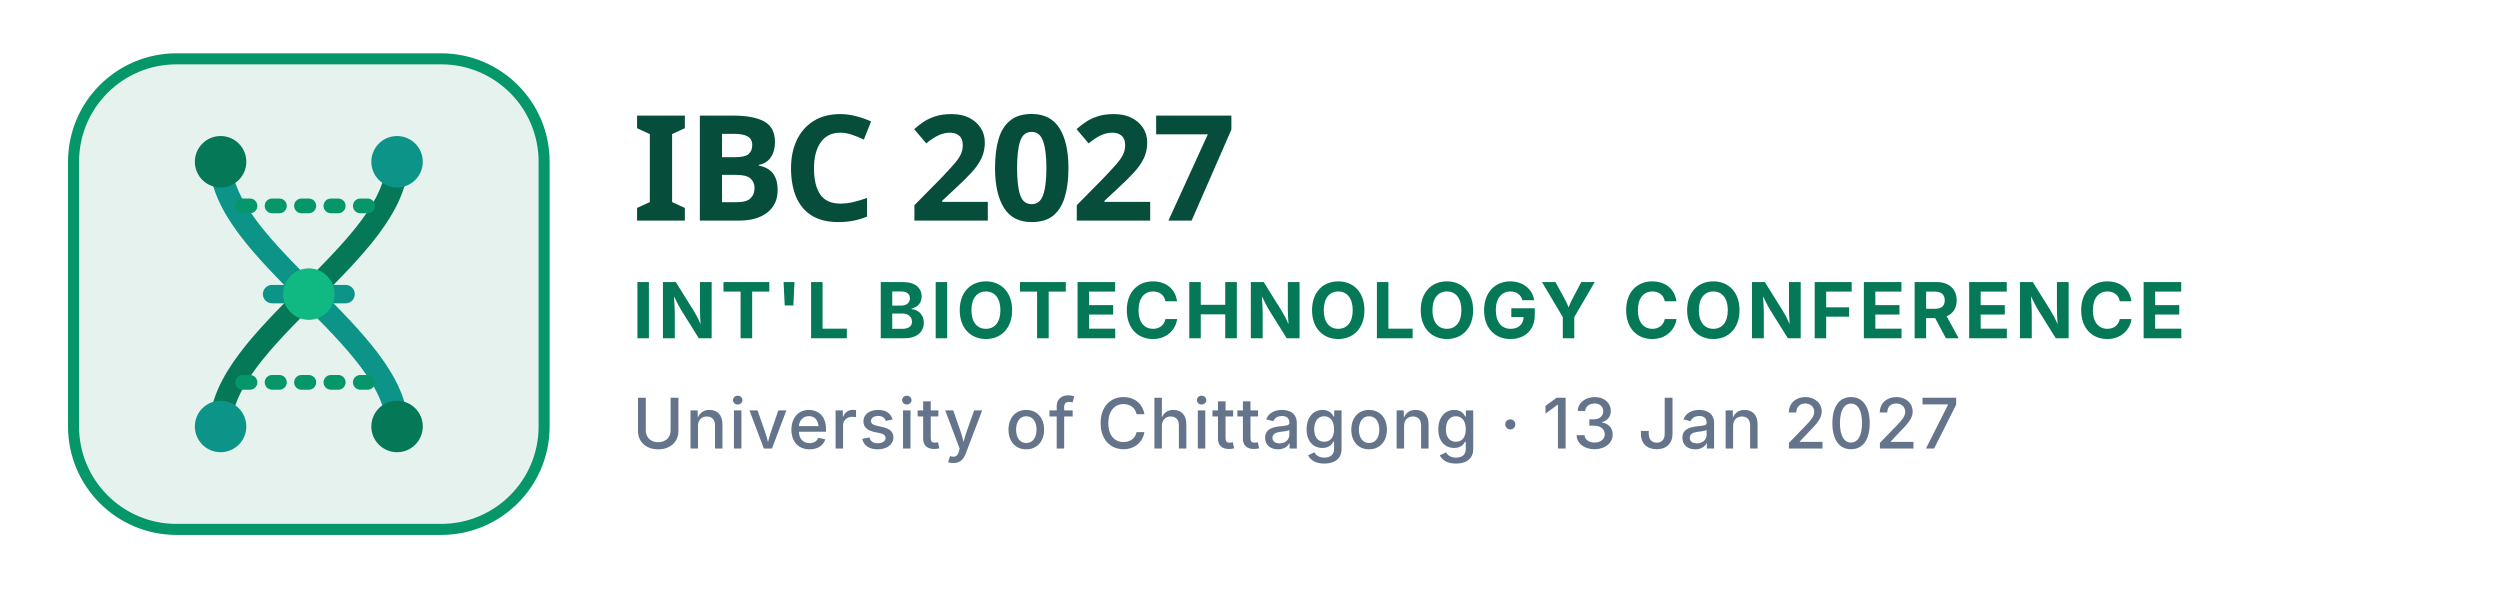
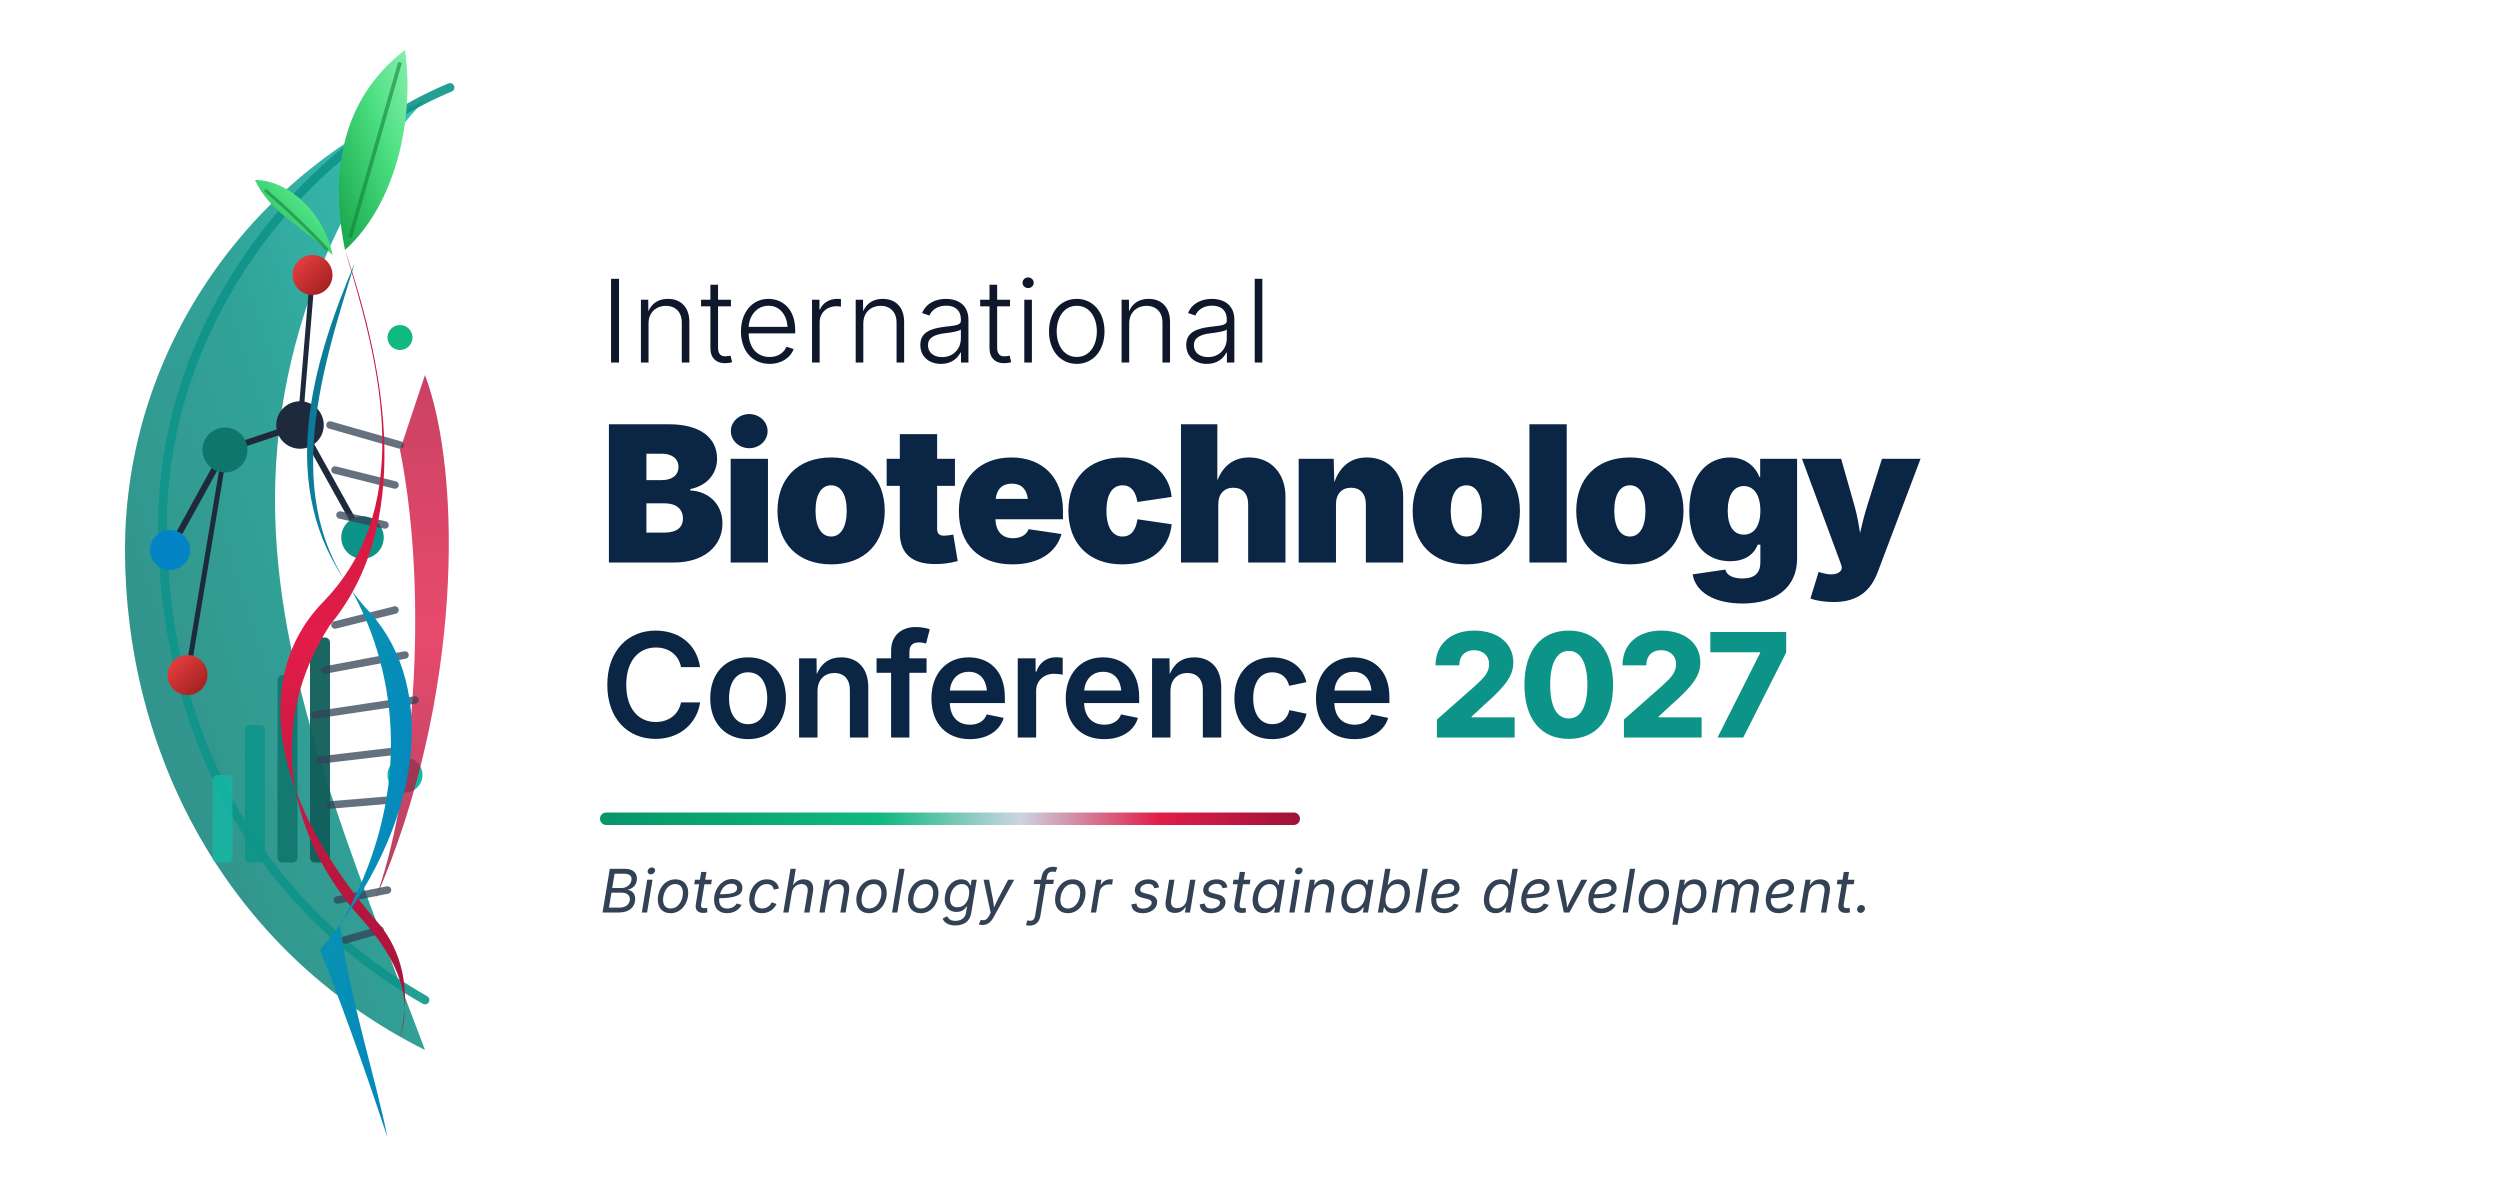
- <svg xmlns="http://www.w3.org/2000/svg" viewBox="0 0 340 80" fill="none">
-   <g transform="translate(10, 8)">
-     <rect width="64" height="64" rx="14" fill="#047857" fill-opacity="0.1" stroke="#059669" stroke-width="1.5" />
-     <path d="M20 50C20 38 44 26 44 14" stroke="#047857" stroke-width="3" stroke-linecap="round" />
-     <path d="M44 50C44 38 20 26 20 14" stroke="#0d9488" stroke-width="3" stroke-linecap="round" />
-     <line x1="23" y1="20" x2="41" y2="20" stroke="#059669" stroke-width="2" stroke-linecap="round" stroke-dasharray="1 3" />
-     <line x1="27" y1="32" x2="37" y2="32" stroke="#0d9488" stroke-width="2.5" stroke-linecap="round" />
-     <line x1="23" y1="44" x2="41" y2="44" stroke="#059669" stroke-width="2" stroke-linecap="round" stroke-dasharray="1 3" />
-     <circle cx="20" cy="14" r="3.5" fill="#047857" />
-     <circle cx="44" cy="14" r="3.5" fill="#0d9488" />
-     <circle cx="32" cy="32" r="3.5" fill="#10b981" />
-     <circle cx="20" cy="50" r="3.5" fill="#0d9488" />
-     <circle cx="44" cy="50" r="3.5" fill="#047857" />
+ <svg xmlns="http://www.w3.org/2000/svg" viewBox="0 0 1000 480" fill="none">
+   <defs>
+     <linearGradient id="leafGrad" x1="0%" y1="100%" x2="100%" y2="0%">
+       <stop offset="0%" stop-color="#16a34a" />
+       <stop offset="60%" stop-color="#4ade80" />
+       <stop offset="100%" stop-color="#86efac" />
+     </linearGradient>
+     <linearGradient id="dnaTealGrad" x1="0%" y1="0%" x2="100%" y2="100%">
+       <stop offset="0%" stop-color="#0e7490" />
+       <stop offset="50%" stop-color="#0891b2" />
+       <stop offset="100%" stop-color="#0284c7" />
+     </linearGradient>
+     <linearGradient id="dnaRedGrad" x1="0%" y1="0%" x2="0%" y2="100%">
+       <stop offset="0%" stop-color="#be123c" />
+       <stop offset="50%" stop-color="#e11d48" />
+       <stop offset="100%" stop-color="#9f1239" />
+     </linearGradient>
+     <linearGradient id="arcTeal" x1="0%" y1="100%" x2="100%" y2="0%">
+       <stop offset="0%" stop-color="#0f766e" />
+       <stop offset="60%" stop-color="#0d9488" />
+       <stop offset="100%" stop-color="#14b8a6" />
+     </linearGradient>
+     <linearGradient id="redAccent" x1="0%" y1="0%" x2="100%" y2="100%">
+       <stop offset="0%" stop-color="#ef4444" />
+       <stop offset="100%" stop-color="#991b1b" />
+     </linearGradient>
+     <linearGradient id="dividerGrad" x1="0%" y1="0%" x2="100%" y2="0%">
+       <stop offset="0%" stop-color="#059669" />
+       <stop offset="40%" stop-color="#10b981" />
+       <stop offset="60%" stop-color="#cbd5e1" />
+       <stop offset="80%" stop-color="#e11d48" />
+       <stop offset="100%" stop-color="#9f1239" />
+     </linearGradient>
+   </defs>
+   <g transform="translate(30, 20)">
+     <path d="M 140 400 C 60 360 20 280 20 200 C 20 120 70 50 140 20 C 120 40 80 100 80 180 C 80 250 110 320 140 400 Z" fill="url(#arcTeal)" opacity="0.85" />
+     <path d="M 140 380 C 70 340 35 270 35 190 C 35 110 90 40 150 15" stroke="#0d9488" stroke-width="3.5" stroke-linecap="round" fill="none" opacity="0.9" />
+     <rect x="55" y="290" width="8" height="35" rx="2" fill="#14b8a6" opacity="0.8" />
+     <rect x="68" y="270" width="8" height="55" rx="2" fill="#0d9488" opacity="0.85" />
+     <rect x="81" y="250" width="8" height="75" rx="2" fill="#0f766e" opacity="0.9" />
+     <rect x="94" y="235" width="8" height="90" rx="2" fill="#115e59" opacity="0.95" />
+     <line x1="38" y1="200" x2="60" y2="160" stroke="#1e293b" stroke-width="2.5" />
+     <line x1="60" y1="160" x2="90" y2="150" stroke="#1e293b" stroke-width="2.5" />
+     <line x1="60" y1="160" x2="45" y2="250" stroke="#1e293b" stroke-width="2" />
+     <line x1="90" y1="150" x2="115" y2="195" stroke="#1e293b" stroke-width="2.5" />
+     <line x1="90" y1="150" x2="95" y2="90" stroke="#1e293b" stroke-width="2" />
+     <circle cx="38" cy="200" r="8" fill="#0284c7" />
+     <circle cx="60" cy="160" r="9" fill="#0f766e" />
+     <circle cx="90" cy="150" r="9.5" fill="#1e293b" />
+     <circle cx="115" cy="195" r="8.5" fill="#0d9488" />
+     <circle cx="45" cy="250" r="8" fill="url(#redAccent)" />
+     <circle cx="95" cy="90" r="8" fill="url(#redAccent)" />
+     <circle cx="130" cy="115" r="5" fill="#10b981" />
+     <circle cx="132" cy="290" r="7" fill="#14b8a6" />
+     <path d="M 140 130 C 155 170 155 260 120 340 C 135 300 142 220 130 160 Z" fill="url(#dnaRedGrad)" opacity="0.8" />
+     <g stroke="#334155" stroke-width="3" stroke-linecap="round" opacity="0.75">
+       <line x1="102" y1="150" x2="130" y2="158" />
+       <line x1="104" y1="168" x2="128" y2="174" />
+       <line x1="106" y1="186" x2="124" y2="190" />
+       <line x1="104" y1="230" x2="128" y2="224" />
+       <line x1="100" y1="248" x2="132" y2="242" />
+       <line x1="96" y1="266" x2="136" y2="260" />
+       <line x1="98" y1="284" x2="132" y2="280" />
+       <line x1="102" y1="302" x2="126" y2="300" />
+       <line x1="105" y1="340" x2="125" y2="336" />
+       <line x1="108" y1="356" x2="122" y2="352" />
+     </g>
+     <path d="M 108 80 C 120 120 138 180 100 220 C 70 250 78 300 122 350 C 130 360 135 375 130 395 C 135 380 130 365 115 348 C 85 315 76 270 102 230 C 135 190 125 130 108 80 Z" fill="url(#dnaRedGrad)" />
+     <path d="M 112 85 C 98 130 80 185 118 225 C 145 255 140 310 98 360 C 110 390 120 420 125 435 C 120 410 110 380 106 350 C 135 300 130 250 110 215 C 80 175 95 125 112 85 Z" fill="url(#dnaTealGrad)" />
+     <path d="M 108 80 C 102 50 106 20 132 0 C 136 28 128 62 108 80 Z" fill="url(#leafGrad)" />
+     <path d="M 110 75 Q 120 40 130 5" stroke="#15803d" stroke-width="1.5" fill="none" opacity="0.6" />
+     <path d="M 103 82 C 90 70 78 65 72 52 C 86 52 100 66 103 82 Z" fill="url(#leafGrad)" />
+     <path d="M 101 80 Q 90 68 76 56" stroke="#15803d" stroke-width="1.2" fill="none" opacity="0.6" />
  </g>
-   <text x="86" y="30" font-family="'Plus Jakarta Sans', system-ui, sans-serif" font-weight="800" font-size="20" fill="#064e3b" letter-spacing="-0.02em">IBC 2027</text>
-   <text x="86" y="46" font-family="Inter, system-ui, sans-serif" font-weight="700" font-size="10.5" fill="#047857" letter-spacing="0.05em">INT'L BIOTECHNOLOGY CONFERENCE</text>
-   <text x="86" y="61" font-family="Inter, system-ui, sans-serif" font-weight="500" font-size="9.5" fill="#64748b" letter-spacing="0.02em">University of Chittagong · 13 Jan 2027</text>
+   <text x="240" y="145" font-family="'Plus Jakarta Sans', 'Inter', -apple-system, sans-serif" font-weight="300" font-size="46" letter-spacing="0.01em" fill="#0f172a">
+     International
+   </text>
+   <text x="240" y="225" font-family="'Plus Jakarta Sans', 'Inter', -apple-system, sans-serif" font-weight="900" font-size="76" letter-spacing="-0.03em" fill="#0b2545">
+     Biotechnology
+   </text>
+   <text x="240" y="295" font-family="'Plus Jakarta Sans', 'Inter', -apple-system, sans-serif" font-weight="600" font-size="58" letter-spacing="-0.02em" fill="#0b2545">
+     Conference <tspan font-weight="800" fill="#0d9488">2027</tspan>
+   </text>
+   <rect x="240" y="325" width="280" height="5" rx="2.5" fill="url(#dividerGrad)" />
+   <text x="240" y="365" font-family="'Plus Jakarta Sans', 'Inter', -apple-system, sans-serif" font-style="italic" font-weight="400" font-size="24" letter-spacing="0.01em" fill="#334155">
+     Biotechnology for sustainable development.
+   </text>
</svg>
